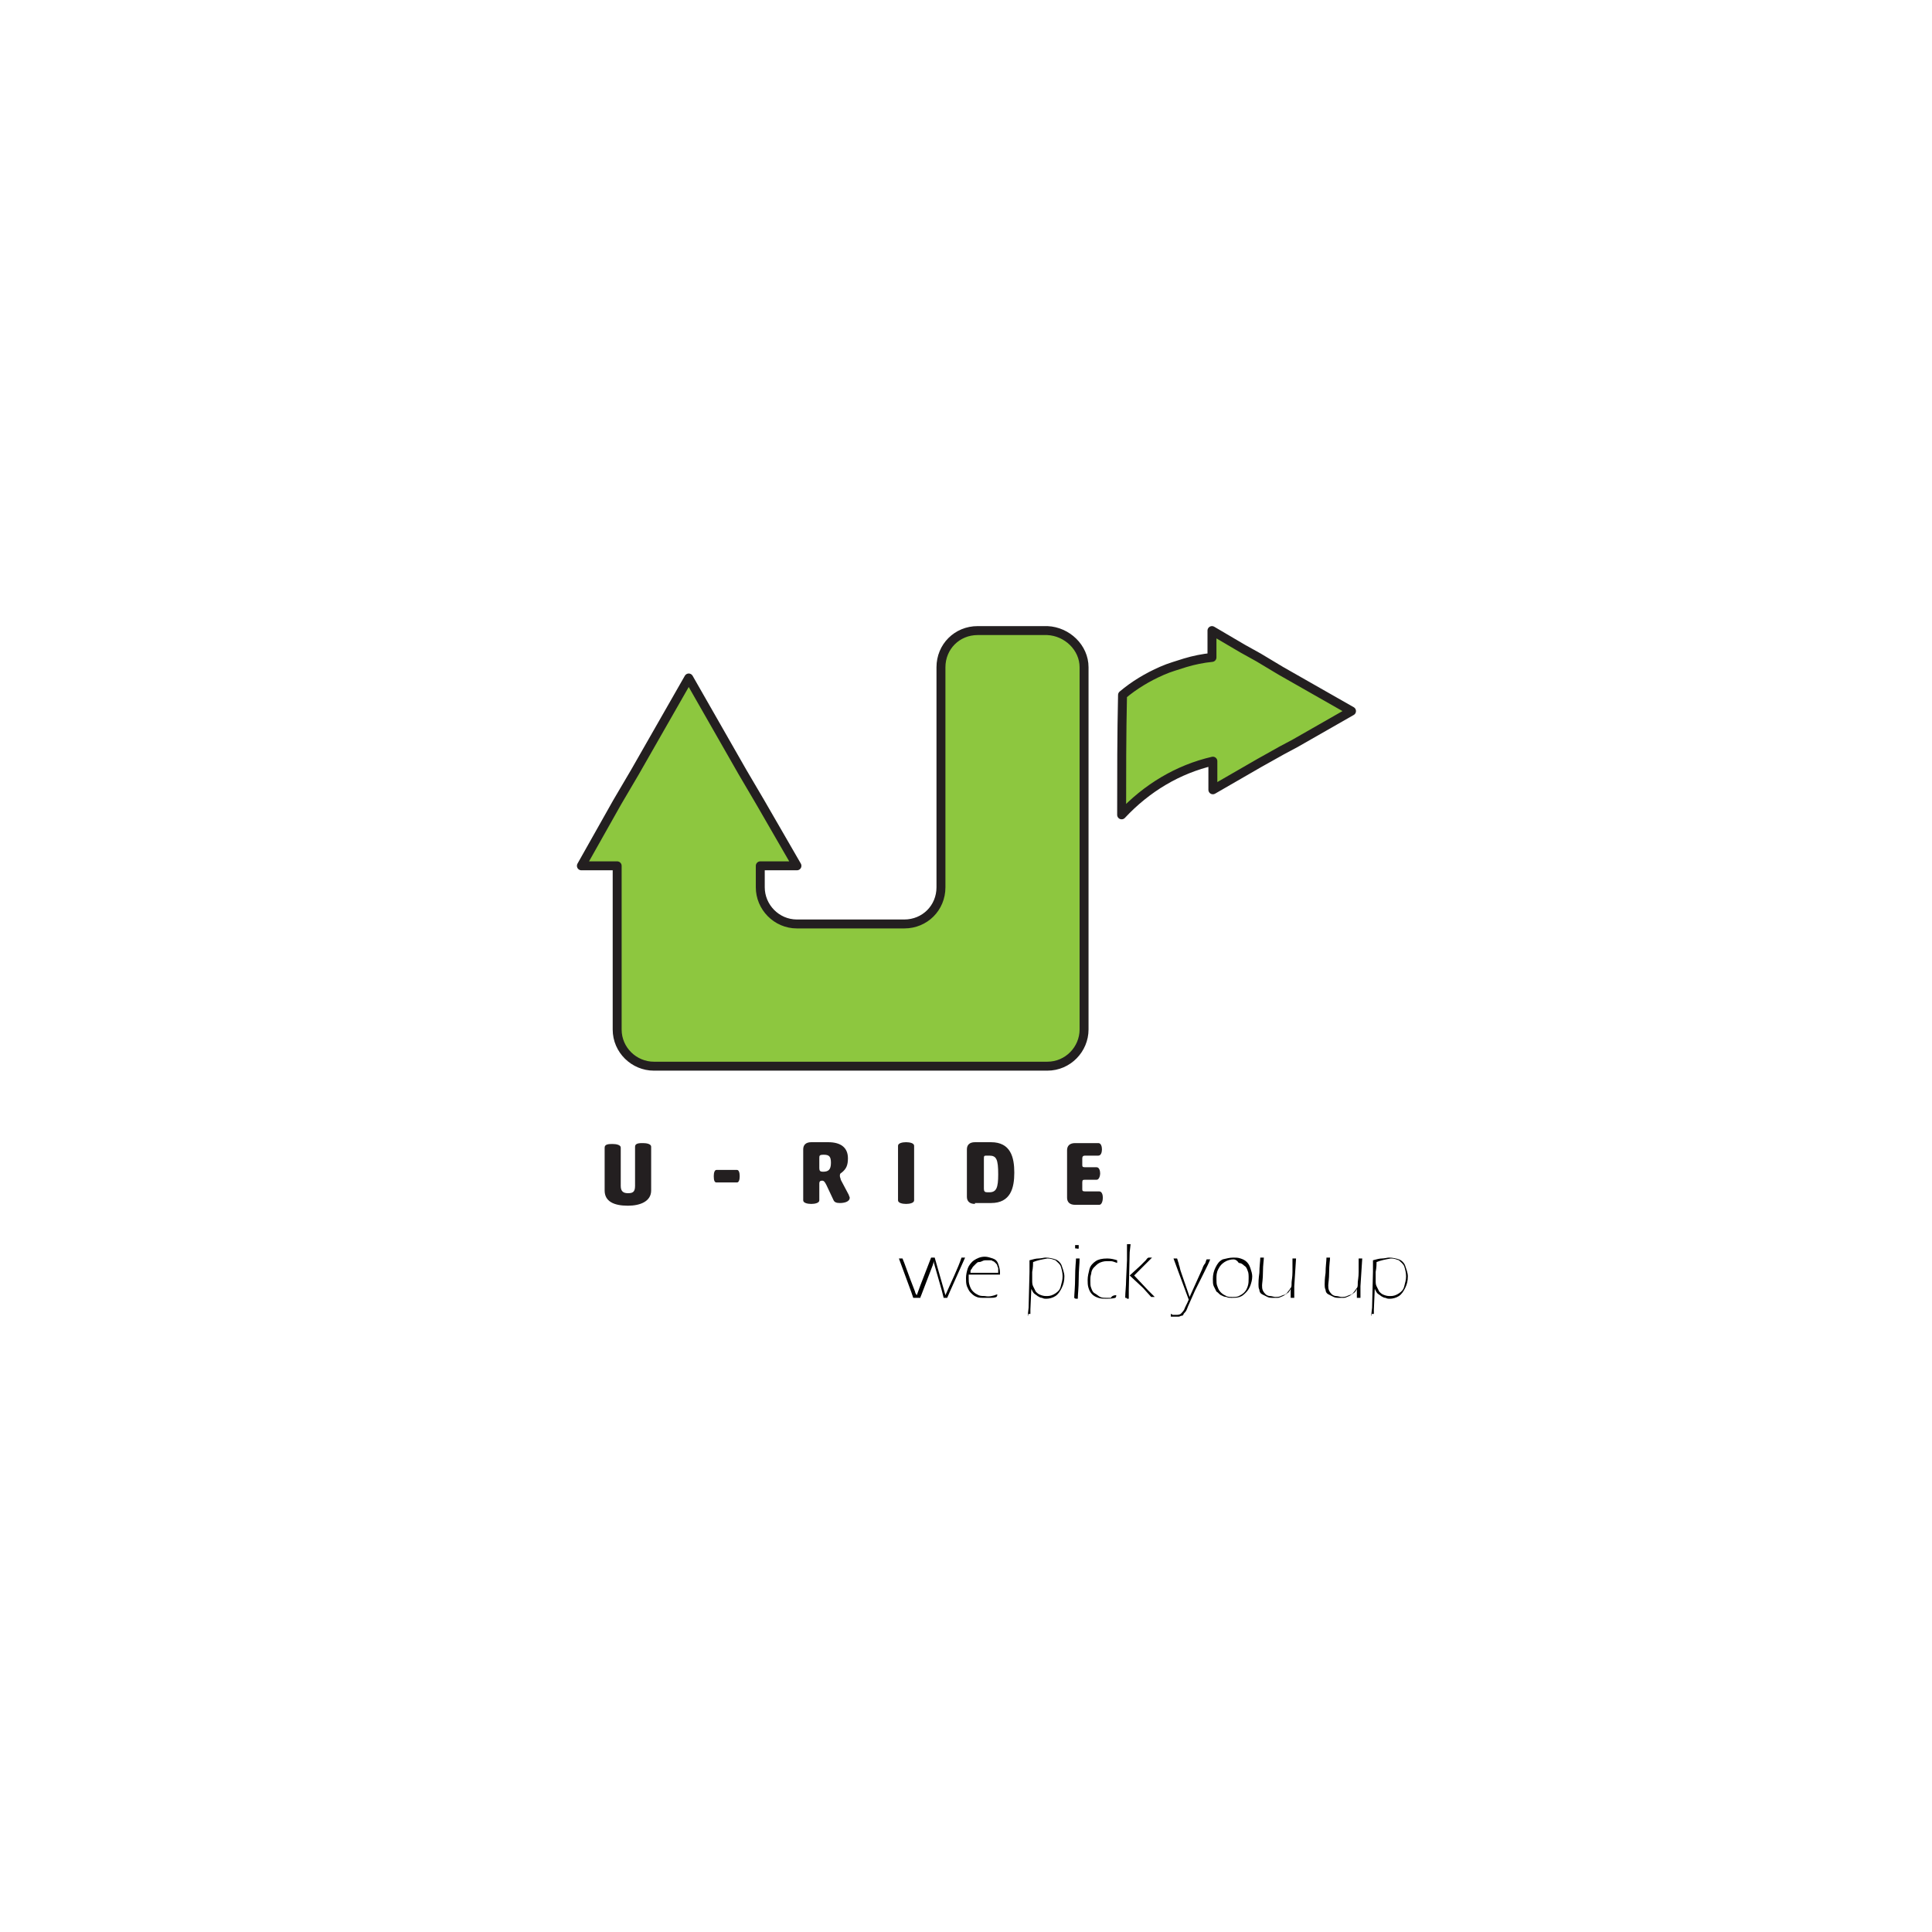
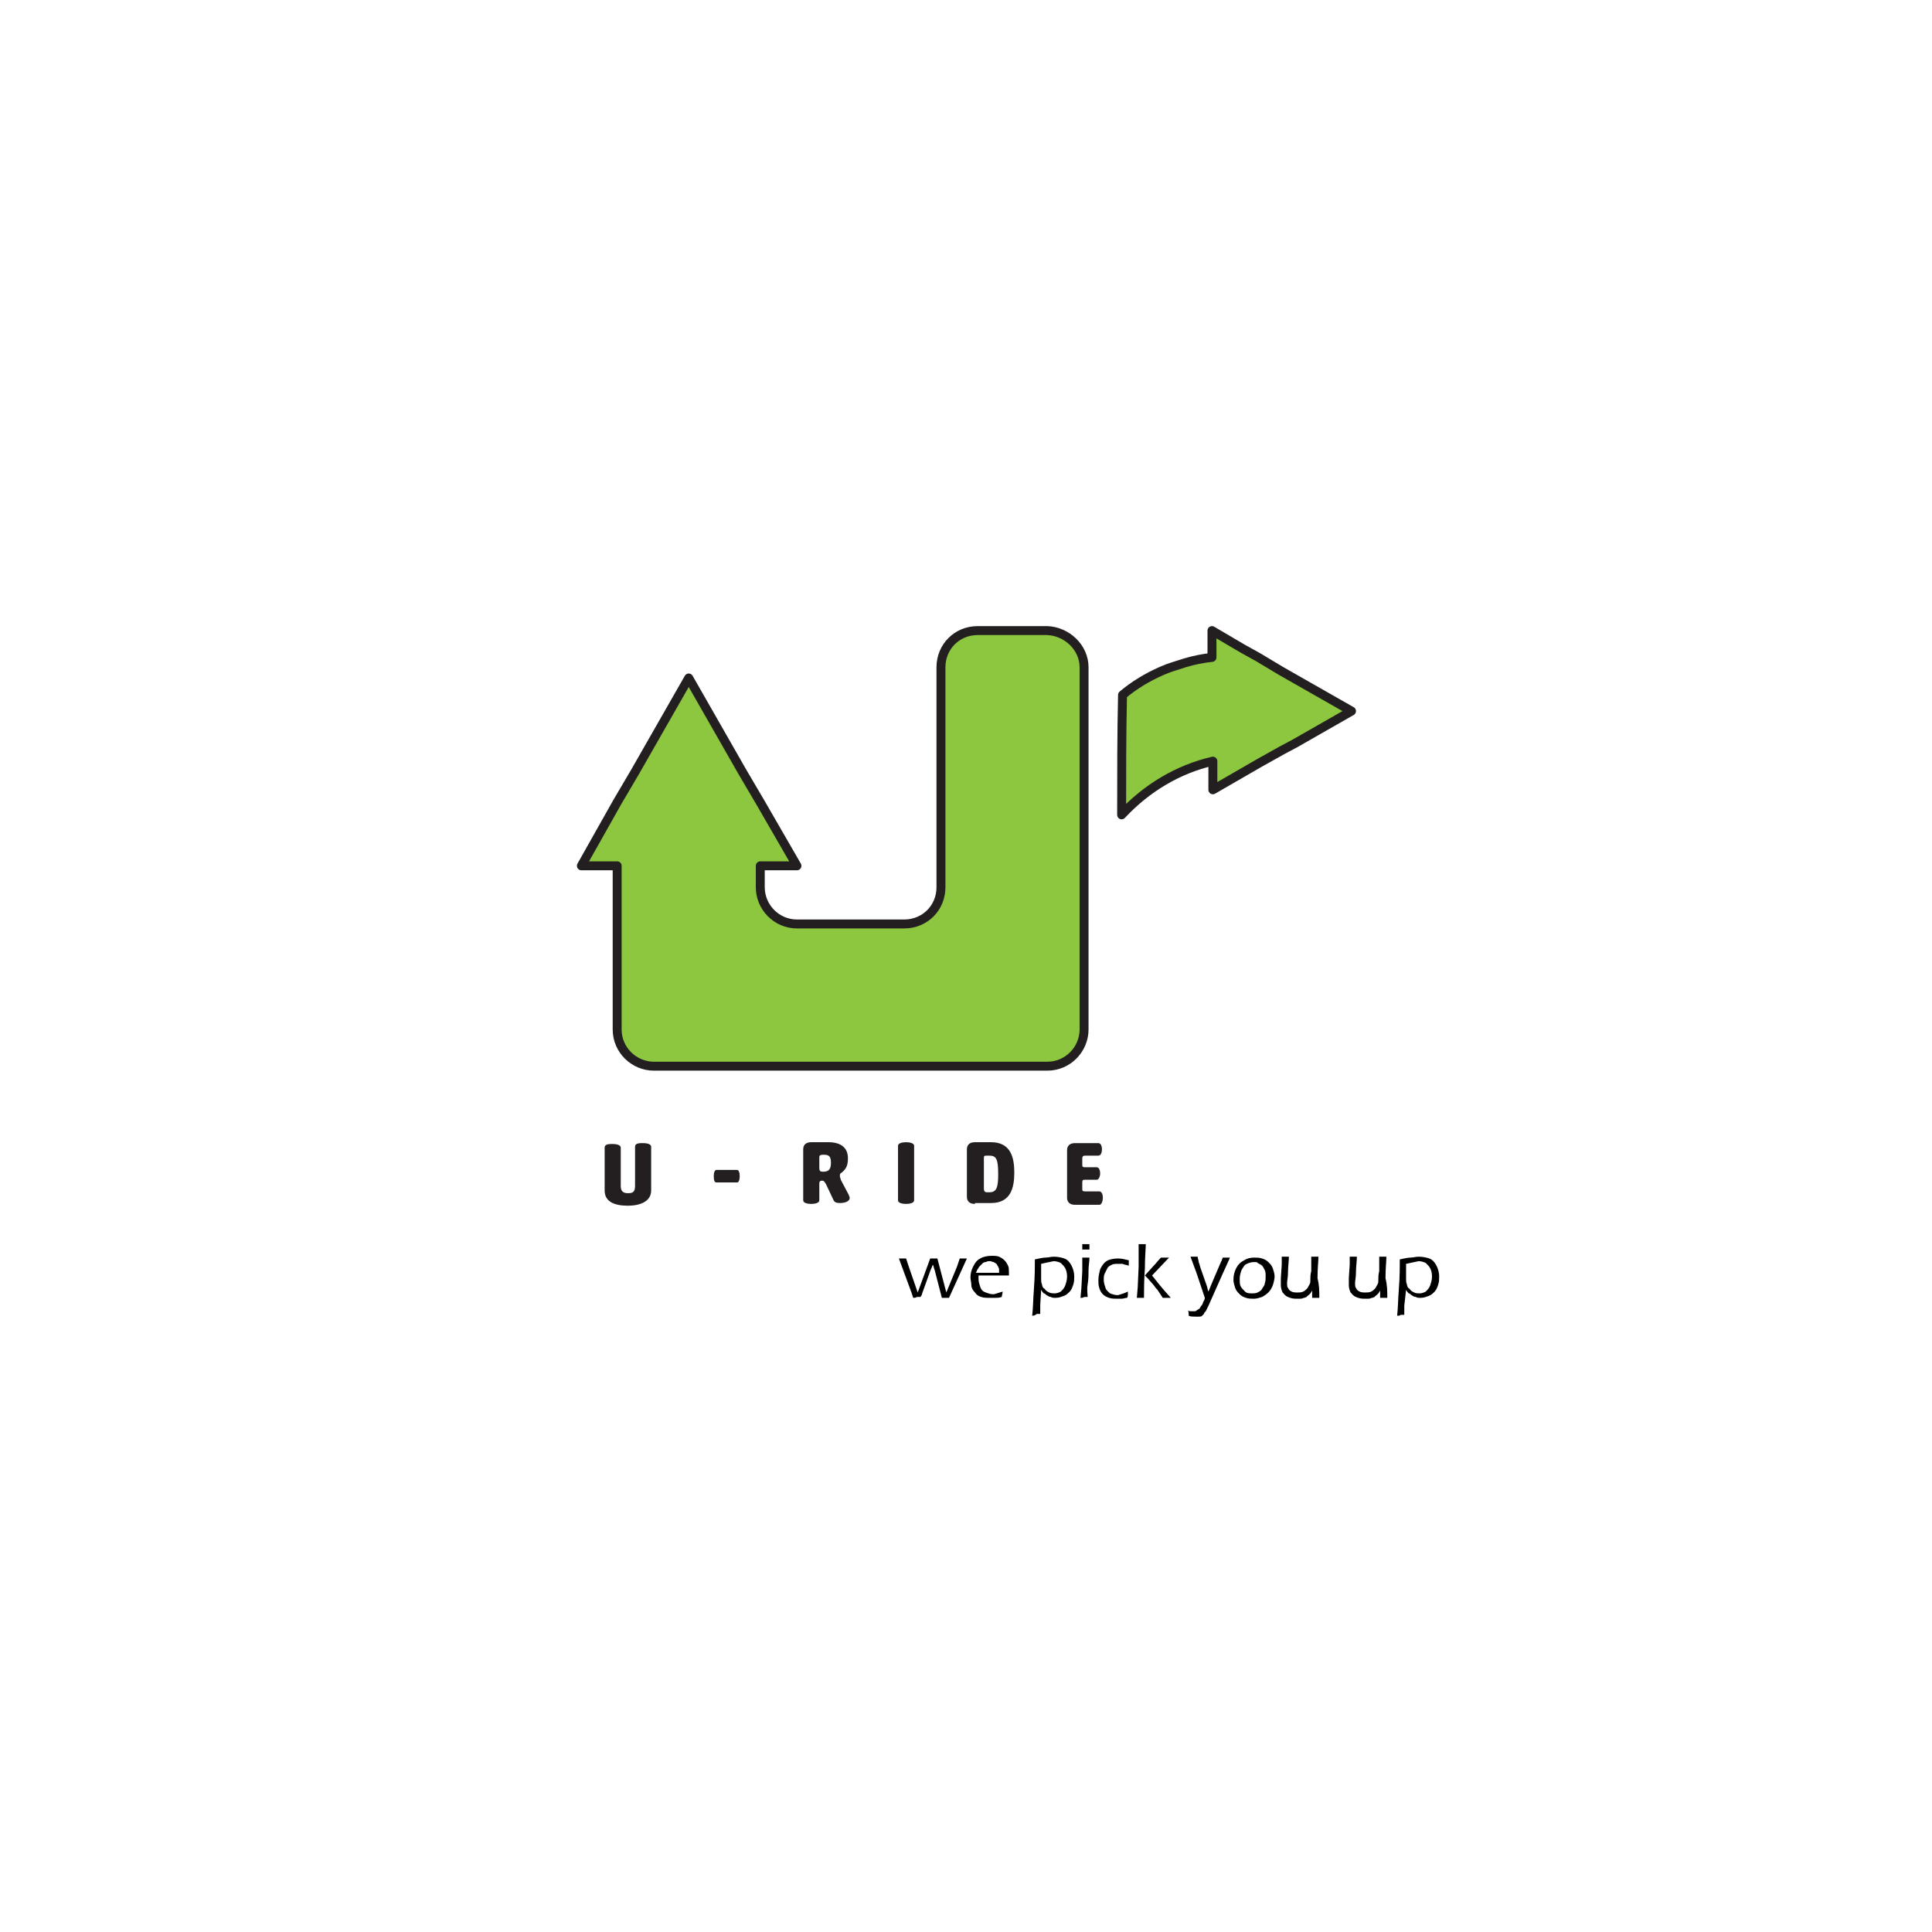
<svg xmlns="http://www.w3.org/2000/svg" version="1.1" id="Layer_1" x="0px" y="0px" viewBox="0 0 216 216" style="enable-background:new 0 0 216 216;" xml:space="preserve">
  <style type="text/css">
	.st0{fill:none;}
	.st1{fill:#8DC73F;stroke:#231F20;stroke-linecap:round;stroke-linejoin:round;}
	.st2{enable-background:new    ;}
	.st3{fill:#231F20;}
</style>
  <rect class="st0" width="216" height="216" />
  <path class="st1" d="M121.2,74.6v40.5c0,2.2-1.8,4.1-4.1,4.1h-44c-2.2,0-4.1-1.8-4.1-4.1V96.8h-4l4-7.1l2-3.4l6-10.5l6,10.5l2,3.4  l4.1,7.1H85v2.4c0,2.2,1.8,4.1,4.1,4.1h12c2.3,0,4.1-1.8,4.1-4.1V74.6c0-2.3,1.8-4.1,4.1-4.1h7.8C119.3,70.6,121.2,72.4,121.2,74.6z  " />
  <path class="st1" d="M151.1,79.5l-6.3,3.6l0,0l-1.5,0.8l-2.5,1.4l-5.2,3v-3.2c-3.9,0.9-7.4,3-10.2,6c0-4.5,0-9,0.1-13.4  c1.3-1.1,2.8-2,4.4-2.7c0.9-0.4,1.7-0.6,2.6-0.9c1-0.3,2-0.5,3-0.6l0,0v-3l3.4,2l1.8,1l2.5,1.5L151.1,79.5z" />
  <g class="st2">
    <path class="st3" d="M71,128.2c0-0.4,0.5-0.4,0.9-0.4c0.4,0,0.9,0.1,0.9,0.4v4.9c0,1.2-1.2,1.7-2.6,1.7c-1.6,0-2.6-0.5-2.6-1.7   v-4.8c0-0.4,0.5-0.4,0.9-0.4s0.9,0.1,0.9,0.4v4.3c0,0.6,0.3,0.8,0.8,0.8c0.5,0,0.8-0.1,0.8-0.8V128.2z" />
    <path class="st3" d="M80.1,132.2c-0.2,0-0.3-0.2-0.3-0.7c0-0.4,0.1-0.7,0.3-0.7h2.3c0.2,0,0.3,0.3,0.3,0.7c0,0.4-0.1,0.7-0.3,0.7   H80.1z" />
  </g>
  <g class="st2">
    <path class="st3" d="M91.6,134.2c0,0.3-0.5,0.4-0.9,0.4c-0.4,0-0.9-0.1-0.9-0.4v-5.7c0-0.5,0.3-0.8,0.9-0.8h1.9   c1.4,0,2.2,0.6,2.2,1.8c0,0.8-0.2,1.2-0.7,1.6c-0.2,0.1-0.2,0.2-0.2,0.4c0,0.1,0.1,0.3,0.1,0.4l0.9,1.7c0,0.1,0.1,0.2,0.1,0.3   c0,0.5-0.7,0.6-1.1,0.6c-0.4,0-0.6-0.1-0.7-0.3l-0.8-1.7c-0.2-0.4-0.3-0.5-0.5-0.5c-0.2,0-0.3,0.1-0.3,0.3V134.2z M91.6,130.6   c0,0.3,0.1,0.4,0.4,0.4c0.6,0,0.9-0.2,0.9-1c0-0.7-0.2-0.9-0.8-0.9c-0.5,0-0.5,0.1-0.5,0.4V130.6z" />
    <path class="st3" d="M102.2,134.2c0,0.3-0.5,0.4-0.9,0.4c-0.4,0-0.9-0.1-0.9-0.4v-6.1c0-0.3,0.5-0.4,0.9-0.4c0.4,0,0.9,0.1,0.9,0.4   V134.2z" />
    <path class="st3" d="M109,134.6c-0.6,0-0.9-0.3-0.9-0.8v-5.3c0-0.5,0.3-0.8,0.9-0.8h1.8c2.2,0,2.6,1.7,2.6,3.4s-0.4,3.4-2.6,3.4   H109z M110.6,129.2h-0.2c-0.4,0-0.4,0-0.4,0.4v3.3c0,0.3,0.1,0.4,0.4,0.4h0.2c0.8,0,1-0.5,1-2C111.6,129.6,111.4,129.2,110.6,129.2   z" />
    <path class="st3" d="M121.3,129.2c-0.2,0-0.3,0.1-0.3,0.3v0.7c0,0.2,0,0.3,0.3,0.3h1.3c0.3,0,0.4,0.4,0.4,0.7   c0,0.2-0.1,0.7-0.4,0.7h-1.3c-0.2,0-0.3,0-0.3,0.3v0.7c0,0.2,0,0.3,0.3,0.3h1.6c0.3,0,0.4,0.4,0.4,0.7c0,0.3-0.1,0.8-0.4,0.8h-2.7   c-0.6,0-0.9-0.3-0.9-0.8v-5.3c0-0.5,0.3-0.8,0.9-0.8h2.6c0.3,0,0.4,0.4,0.4,0.7c0,0.3-0.1,0.7-0.4,0.7H121.3z" />
  </g>
  <g>
-     <path d="M102.1,145.1l-0.2-0.6l-1.4-3.8c0.1,0,0.1,0,0.2,0c0,0,0.1,0,0.2,0l0.2,0.5l0.7,1.9l0.5,1.3c0,0.1,0.1,0.3,0.2,0.4l0.4-1.1   l1.2-3.1c0.1,0,0.1,0,0.2,0c0.1,0,0.1,0,0.2,0l1.2,4.2c0.7-1.6,1.4-3,1.8-4.2c0.1,0,0.1,0,0.2,0s0.1,0,0.2,0l-1.7,3.8l-0.3,0.7   c-0.1,0-0.2,0-0.2,0c-0.1,0-0.1,0-0.2,0l-0.2-0.8l-0.8-2.8c0-0.1-0.1-0.2-0.1-0.5l-0.1,0.4l-1.3,3.4c0,0-0.1,0.2-0.1,0.3   c-0.1,0-0.2,0-0.3,0C102.3,145.1,102.2,145.1,102.1,145.1z" />
-     <path d="M111.5,144.7c0,0.1,0,0.2-0.1,0.3c-0.2,0.1-0.5,0.1-0.7,0.1c-0.2,0-0.4,0-0.6,0c-0.4,0-0.7,0-0.9-0.1   c-0.3-0.1-0.5-0.3-0.7-0.5c-0.2-0.2-0.3-0.5-0.4-0.7c-0.1-0.3-0.1-0.6-0.1-0.9c0-0.4,0.1-0.8,0.2-1.1s0.4-0.7,0.7-0.9   c0.3-0.2,0.7-0.4,1.2-0.4c0.3,0,0.6,0.1,0.9,0.2c0.3,0.1,0.5,0.3,0.6,0.6c0.1,0.3,0.2,0.6,0.2,1c0,0.1,0,0.1,0,0.2l-3.5,0   c0,0.2,0,0.3,0,0.4c0,0.3,0,0.5,0.1,0.8c0.1,0.3,0.2,0.5,0.4,0.7s0.4,0.3,0.6,0.4c0.2,0.1,0.5,0.1,0.7,0.1   C110.6,145,111,144.9,111.5,144.7z M108.5,142.3l3.1,0c0-0.2,0-0.4,0-0.5s-0.1-0.2-0.1-0.3s-0.1-0.2-0.2-0.3   c-0.1-0.1-0.2-0.2-0.3-0.2c-0.1-0.1-0.2-0.1-0.3-0.1s-0.3,0-0.4,0c-0.2,0-0.3,0-0.5,0.1s-0.3,0.1-0.4,0.1s-0.2,0.1-0.3,0.2   c-0.1,0.1-0.2,0.2-0.3,0.3c-0.1,0.1-0.1,0.2-0.2,0.3C108.5,142,108.5,142.1,108.5,142.3z" />
-     <path d="M114.9,147.1l0.1-0.9l0.1-4l0-1.3c0.4-0.1,0.7-0.2,1-0.2s0.6-0.1,0.8-0.1c0.4,0,0.8,0.1,1.1,0.2c0.3,0.1,0.6,0.4,0.7,0.7   s0.3,0.8,0.3,1.2c0,0.5-0.1,0.9-0.3,1.3c-0.2,0.4-0.4,0.7-0.7,0.9c-0.3,0.2-0.7,0.3-1,0.3c-0.2,0-0.3,0-0.5-0.1   c-0.2,0-0.3-0.1-0.5-0.2c-0.1-0.1-0.3-0.2-0.4-0.3c-0.1-0.1-0.2-0.3-0.3-0.5l-0.1,2.3v0.1c0,0.1,0,0.2,0,0.4c-0.1,0-0.1,0-0.2,0   S115,147.1,114.9,147.1z M115.5,141.1c0,0.2,0,0.6-0.1,1.1c0,0.5,0,0.8,0,0.9c0,0.3,0,0.5,0.1,0.7c0.1,0.2,0.2,0.4,0.3,0.6   c0.2,0.2,0.3,0.3,0.6,0.4s0.4,0.1,0.7,0.1c0.3,0,0.6-0.1,0.9-0.3c0.3-0.2,0.5-0.4,0.6-0.8c0.1-0.4,0.2-0.7,0.2-1.1   c0-0.4-0.1-0.8-0.2-1.1c-0.1-0.3-0.4-0.5-0.6-0.7c-0.3-0.1-0.5-0.2-0.9-0.2C116.5,140.8,116,140.9,115.5,141.1z" />
-     <path d="M120.1,145.1c0-0.4,0.1-1.2,0.1-2.3c0-1.1,0.1-1.8,0.1-2.1c0.1,0,0.1,0,0.2,0c0,0,0.1,0,0.2,0c0,0.6-0.1,1.3-0.1,2.3   c0,1-0.1,1.7-0.1,2.2c-0.1,0-0.1,0-0.2,0S120.1,145.1,120.1,145.1z M120.2,139.6l0-0.4c0.1,0,0.1,0,0.2,0s0.2,0,0.2,0l0,0.4   c-0.1,0-0.1,0-0.2,0S120.3,139.5,120.2,139.6z" />
-     <path d="M124.8,144.8c0,0.1,0,0.2-0.1,0.3c-0.4,0.1-0.7,0.1-1,0.1c-0.3,0-0.6,0-0.9-0.1c-0.3-0.1-0.5-0.2-0.7-0.4   c-0.2-0.2-0.3-0.4-0.4-0.7c-0.1-0.3-0.1-0.6-0.1-0.9c0-0.4,0.1-0.8,0.2-1.2c0.1-0.4,0.4-0.7,0.7-0.9c0.3-0.2,0.7-0.3,1.3-0.3   c0.4,0,0.8,0.1,1.1,0.2c0,0.1,0,0.2,0,0.3c-0.3-0.1-0.5-0.2-0.7-0.2c-0.2,0-0.3,0-0.5,0c-0.3,0-0.6,0.1-0.8,0.2   c-0.2,0.1-0.4,0.3-0.6,0.5c-0.2,0.2-0.3,0.5-0.3,0.7c-0.1,0.3-0.1,0.5-0.1,0.8c0,0.3,0,0.6,0.1,0.8c0.1,0.3,0.2,0.5,0.4,0.6   s0.4,0.3,0.6,0.4s0.5,0.1,0.7,0.1c0.1,0,0.3,0,0.5,0C124.3,144.9,124.5,144.8,124.8,144.8z" />
-     <path d="M125.8,145.1c0-0.6,0.1-1.3,0.1-2l0.1-2.2c0-0.8,0-1.3,0-1.8c0.1,0,0.1,0,0.2,0s0.1,0,0.2,0l-0.1,0.9l-0.1,4.2l0,1   c-0.1,0-0.1,0-0.2,0C126,145.1,125.9,145.1,125.8,145.1z M126.3,142.6l1.2-1.1l0.4-0.4c0.1-0.1,0.1-0.1,0.2-0.2   c0.1-0.1,0.1-0.2,0.3-0.3c0.1,0,0.1,0,0.2,0s0.2,0,0.2,0l-1.5,1.5c-0.1,0.1-0.3,0.3-0.5,0.5l1.6,1.7l0.7,0.7c-0.1,0-0.1,0-0.2,0   c-0.1,0-0.2,0-0.2,0l-0.9-1L126.3,142.6z" />
-     <path d="M130.9,147.2c0-0.1,0-0.2,0-0.3c0.1,0,0.2,0.1,0.2,0.1c0.1,0,0.1,0,0.2,0c0.1,0,0.2,0,0.2,0c0.2,0,0.3,0,0.5-0.1   c0.1-0.1,0.3-0.3,0.4-0.5c0.1-0.3,0.3-0.6,0.5-1.1l-1-2.7l-0.7-1.9c0.1,0,0.2,0,0.2,0s0.1,0,0.2,0l0.1,0.3c0,0.1,0.1,0.2,0.1,0.4   c0.1,0.2,0.1,0.4,0.2,0.7l1,2.9l1.4-3.1c0.1-0.3,0.2-0.5,0.3-0.6s0.1-0.3,0.2-0.5c0.1,0,0.2,0,0.2,0c0,0,0.1,0,0.2,0   c-0.1,0.3-0.4,0.9-0.8,1.7l-0.9,1.8l-0.8,1.8c-0.1,0.3-0.2,0.5-0.3,0.6c-0.1,0.1-0.2,0.2-0.2,0.3c-0.1,0.1-0.1,0.1-0.2,0.1   c-0.1,0-0.2,0.1-0.3,0.1c-0.1,0-0.2,0-0.4,0C131.3,147.2,131.1,147.2,130.9,147.2z" />
-     <path d="M137.9,140.6c0.3,0,0.5,0,0.8,0.1c0.3,0.1,0.5,0.2,0.7,0.4c0.2,0.2,0.3,0.4,0.4,0.7s0.2,0.6,0.2,0.9c0,0.4-0.1,0.7-0.2,1   s-0.3,0.6-0.5,0.8c-0.2,0.2-0.4,0.4-0.7,0.5c-0.3,0.1-0.6,0.1-0.9,0.1c-0.2,0-0.4,0-0.6-0.1c-0.2,0-0.4-0.1-0.6-0.2   c-0.2-0.1-0.3-0.3-0.5-0.4c-0.1-0.2-0.2-0.4-0.3-0.6c-0.1-0.2-0.1-0.5-0.1-0.8c0-0.5,0.1-0.9,0.3-1.3c0.2-0.4,0.4-0.7,0.8-0.9   C137.1,140.7,137.5,140.6,137.9,140.6z M137.9,140.8c-0.3,0-0.7,0.1-1,0.3s-0.5,0.4-0.7,0.8s-0.2,0.7-0.2,1.1c0,0.3,0,0.6,0.1,0.8   c0.1,0.3,0.2,0.5,0.4,0.7c0.2,0.2,0.4,0.3,0.6,0.4c0.2,0.1,0.4,0.1,0.7,0.1c0.3,0,0.5,0,0.7-0.1s0.4-0.2,0.6-0.4   c0.2-0.2,0.3-0.4,0.4-0.7s0.1-0.6,0.1-0.9c0-0.3,0-0.6-0.1-0.8c-0.1-0.3-0.2-0.5-0.4-0.6c-0.2-0.2-0.4-0.3-0.6-0.3   C138.3,140.9,138.1,140.8,137.9,140.8z" />
-     <path d="M144.7,145.1c-0.1,0-0.1,0-0.2,0s-0.1,0-0.2,0l0-1c-0.1,0.1-0.1,0.3-0.2,0.3c0,0.1-0.1,0.1-0.2,0.2s-0.2,0.1-0.3,0.2   c-0.1,0.1-0.2,0.1-0.4,0.2s-0.3,0.1-0.4,0.1c-0.1,0-0.3,0-0.4,0c-0.3,0-0.5,0-0.7-0.1c-0.2-0.1-0.4-0.2-0.6-0.3   c-0.2-0.1-0.3-0.3-0.3-0.5c-0.1-0.2-0.1-0.4-0.1-0.6c0-0.2,0-0.6,0.1-1.3c0-0.7,0.1-1.3,0.1-1.7c0.1,0,0.1,0,0.2,0s0.1,0,0.2,0   c0,0.3-0.1,0.8-0.1,1.6c0,0.8-0.1,1.3-0.1,1.5c0,0.2,0,0.4,0.1,0.6s0.2,0.3,0.3,0.4c0.1,0.1,0.3,0.2,0.5,0.2c0.2,0,0.4,0.1,0.6,0.1   c0.2,0,0.4,0,0.6-0.1c0.2-0.1,0.3-0.1,0.5-0.2s0.2-0.2,0.3-0.3c0.1-0.1,0.2-0.3,0.3-0.4c0.1-0.1,0.1-0.3,0.1-0.6   c0-0.2,0.1-0.6,0.1-1.2c0-0.6,0-1.1,0-1.5c0.1,0,0.1,0,0.2,0s0.1,0,0.2,0l-0.2,3.1l0,0.7C144.7,144.7,144.7,144.9,144.7,145.1z" />
-     <path d="M152.1,145.1c-0.1,0-0.1,0-0.2,0s-0.1,0-0.2,0l0-1c-0.1,0.1-0.1,0.3-0.2,0.3c0,0.1-0.1,0.1-0.2,0.2s-0.2,0.1-0.3,0.2   c-0.1,0.1-0.2,0.1-0.4,0.2s-0.3,0.1-0.4,0.1c-0.1,0-0.3,0-0.4,0c-0.3,0-0.5,0-0.7-0.1c-0.2-0.1-0.4-0.2-0.6-0.3   c-0.2-0.1-0.3-0.3-0.3-0.5c-0.1-0.2-0.1-0.4-0.1-0.6c0-0.2,0-0.6,0.1-1.3c0-0.7,0.1-1.3,0.1-1.7c0.1,0,0.1,0,0.2,0s0.1,0,0.2,0   c0,0.3-0.1,0.8-0.1,1.6c0,0.8-0.1,1.3-0.1,1.5c0,0.2,0,0.4,0.1,0.6s0.2,0.3,0.3,0.4c0.1,0.1,0.3,0.2,0.5,0.2c0.2,0,0.4,0.1,0.6,0.1   c0.2,0,0.4,0,0.6-0.1c0.2-0.1,0.3-0.1,0.5-0.2s0.2-0.2,0.3-0.3c0.1-0.1,0.2-0.3,0.3-0.4c0.1-0.1,0.1-0.3,0.1-0.6   c0-0.2,0.1-0.6,0.1-1.2c0-0.6,0-1.1,0-1.5c0.1,0,0.1,0,0.2,0s0.1,0,0.2,0l-0.2,3.1l0,0.7C152.1,144.7,152.1,144.9,152.1,145.1z" />
-     <path d="M153.3,147.1l0.1-0.9l0.1-4l0-1.3c0.4-0.1,0.7-0.2,1-0.2s0.6-0.1,0.8-0.1c0.4,0,0.8,0.1,1.1,0.2c0.3,0.1,0.6,0.4,0.7,0.7   s0.3,0.8,0.3,1.2c0,0.5-0.1,0.9-0.3,1.3c-0.2,0.4-0.4,0.7-0.7,0.9c-0.3,0.2-0.7,0.3-1,0.3c-0.2,0-0.3,0-0.5-0.1   c-0.2,0-0.3-0.1-0.5-0.2c-0.1-0.1-0.3-0.2-0.4-0.3c-0.1-0.1-0.2-0.3-0.3-0.5l-0.1,2.3v0.1c0,0.1,0,0.2,0,0.4c-0.1,0-0.1,0-0.2,0   S153.4,147.1,153.3,147.1z M153.9,141.1c0,0.2,0,0.6-0.1,1.1c0,0.5,0,0.8,0,0.9c0,0.3,0,0.5,0.1,0.7c0.1,0.2,0.2,0.4,0.3,0.6   c0.2,0.2,0.3,0.3,0.6,0.4s0.4,0.1,0.7,0.1c0.3,0,0.6-0.1,0.9-0.3c0.3-0.2,0.5-0.4,0.6-0.8c0.1-0.4,0.2-0.7,0.2-1.1   c0-0.4-0.1-0.8-0.2-1.1c-0.1-0.3-0.4-0.5-0.6-0.7c-0.3-0.1-0.5-0.2-0.9-0.2C154.9,140.8,154.4,140.9,153.9,141.1z" />
+     <path d="M102.1,145.1l-0.2-0.6l-1.4-3.8c0.2,0,0.3,0,0.4,0c0.1,0,0.2,0,0.4,0l0.4,1.2l0.9,2.6l1.4-3.8c0.2,0,0.3,0,0.4,0   c0.1,0,0.3,0,0.4,0l1,3.8l1.2-2.9l0.3-0.9c0.2,0,0.3,0,0.4,0l0.4,0l-1.5,3.3l-0.5,1.1c-0.1,0-0.3,0-0.4,0c-0.1,0-0.3,0-0.4,0   l-0.8-3.1c-0.1-0.2-0.1-0.4-0.2-0.6l-0.1,0.2c0,0.1-0.1,0.2-0.2,0.5l-0.9,2.5c0,0.1-0.1,0.3-0.2,0.4c-0.1,0-0.3,0-0.4,0   C102.4,145.1,102.2,145.1,102.1,145.1z" />
+     <path d="M112.1,144.4c0,0.2-0.1,0.4-0.1,0.6c-0.3,0.1-0.5,0.1-0.7,0.1c-0.2,0-0.4,0-0.6,0c-0.4,0-0.7,0-1-0.1   c-0.3-0.1-0.5-0.2-0.7-0.5c-0.2-0.2-0.4-0.5-0.4-0.8s-0.1-0.6-0.1-0.9c0-0.4,0.1-0.8,0.3-1.2c0.2-0.4,0.4-0.7,0.8-0.9   c0.3-0.2,0.8-0.3,1.3-0.3c0.3,0,0.5,0,0.8,0.1c0.2,0.1,0.4,0.2,0.6,0.4s0.3,0.4,0.4,0.6c0.1,0.2,0.1,0.5,0.1,0.8c0,0.1,0,0.2,0,0.3   h-3.4c0,0.2,0,0.3,0,0.4c0,0.3,0.1,0.6,0.2,0.9c0.1,0.3,0.3,0.5,0.6,0.6c0.3,0.1,0.5,0.2,0.9,0.2   C111.1,144.7,111.5,144.6,112.1,144.4z M109.1,142.3h2.6c0-0.2,0-0.3,0-0.4s-0.1-0.2-0.1-0.3c-0.1-0.1-0.1-0.2-0.2-0.3   c-0.1-0.1-0.2-0.1-0.3-0.2c-0.1,0-0.3-0.1-0.4-0.1c-0.2,0-0.3,0-0.5,0.1c-0.2,0-0.3,0.1-0.4,0.2c-0.1,0.1-0.2,0.2-0.3,0.3   c-0.1,0.1-0.1,0.2-0.2,0.3C109.2,142,109.2,142.2,109.1,142.3z" />
+     <path d="M115.4,147.1c0.1-0.8,0.1-1.8,0.2-3.1c0.1-1.3,0.1-2.4,0.1-3.2c0.5-0.1,0.9-0.2,1.2-0.2c0.3,0,0.6-0.1,0.9-0.1   c0.5,0,0.9,0.1,1.2,0.2c0.3,0.1,0.6,0.4,0.8,0.8c0.2,0.4,0.3,0.8,0.3,1.2c0,0.3,0,0.6-0.1,0.9c-0.1,0.3-0.2,0.6-0.4,0.8   c-0.2,0.2-0.4,0.4-0.7,0.5c-0.3,0.1-0.5,0.2-0.9,0.2c-0.2,0-0.4,0-0.5-0.1c-0.2,0-0.3-0.1-0.5-0.2c-0.1-0.1-0.2-0.2-0.3-0.2   c-0.1-0.1-0.2-0.2-0.3-0.4l-0.1,1.7c0,0.3,0,0.5,0,0.6v0.4c-0.1,0-0.3,0-0.4,0C115.7,147.1,115.5,147.1,115.4,147.1z M116.4,141.3   l0,0.3l0,0.5c0,0.2,0,0.4,0,0.6c0,0.2,0,0.3,0,0.3c0,0.2,0,0.4,0.1,0.6c0,0.2,0.1,0.4,0.3,0.5c0.1,0.2,0.3,0.3,0.5,0.4   s0.4,0.1,0.6,0.1c0.3,0,0.5-0.1,0.7-0.2c0.2-0.2,0.4-0.4,0.5-0.7c0.1-0.3,0.2-0.6,0.2-1c0-0.4-0.1-0.7-0.2-0.9s-0.3-0.4-0.5-0.6   c-0.2-0.1-0.5-0.2-0.8-0.2C117.3,141.1,116.8,141.2,116.4,141.3z" />
+     <path d="M120.8,145.1l0.1-1.1l0.1-1.9l0-1.5l0.4,0l0.4,0c0,0.5-0.1,0.9-0.1,1.4c0,0.5,0,1-0.1,1.6s0,1.1,0,1.4c-0.2,0-0.3,0-0.4,0   C121.1,145.1,121,145.1,120.8,145.1z M121,139.7c0-0.3,0-0.5,0-0.6c0.2,0,0.3,0,0.4,0c0.2,0,0.3,0,0.4,0c0,0.1,0,0.3,0,0.6   c-0.2,0-0.3,0-0.4,0C121.3,139.7,121.2,139.7,121,139.7z" />
+     <path d="M126.1,144.4c0,0,0,0.1,0,0.3c0,0.1,0,0.3-0.1,0.4c-0.2,0-0.4,0.1-0.6,0.1c-0.2,0-0.4,0-0.5,0c-0.3,0-0.6,0-0.9-0.1   c-0.3-0.1-0.5-0.2-0.7-0.4c-0.2-0.2-0.3-0.4-0.4-0.7c-0.1-0.3-0.1-0.6-0.1-0.9c0-0.4,0.1-0.8,0.2-1.2c0.2-0.4,0.4-0.7,0.7-0.9   c0.3-0.2,0.8-0.3,1.3-0.3c0.4,0,0.8,0.1,1.2,0.2c0,0.2,0,0.5,0,0.6c-0.3-0.1-0.5-0.1-0.7-0.2c-0.2,0-0.3,0-0.5,0   c-0.3,0-0.5,0-0.7,0.1c-0.2,0.1-0.4,0.2-0.5,0.4s-0.2,0.4-0.3,0.6c-0.1,0.2-0.1,0.5-0.1,0.7c0,0.3,0.1,0.6,0.2,0.9   c0.1,0.3,0.3,0.4,0.5,0.6c0.3,0.1,0.5,0.2,0.9,0.2C125.3,144.7,125.7,144.6,126.1,144.4z" />
+     <path d="M127.1,145.1l0.1-1.2l0.1-2.3l0-1.9c0-0.3,0-0.5,0-0.6l0.4,0c0.1,0,0.2,0,0.4,0c0,0.5-0.1,1.4-0.1,2.7   c-0.1,1.4-0.1,2.4-0.1,3.3c-0.2,0-0.3,0-0.4,0C127.4,145.1,127.2,145.1,127.1,145.1z M128,142.6l0.9-1c0.3-0.3,0.6-0.7,0.9-1   c0.2,0,0.3,0,0.4,0c0.1,0,0.3,0,0.5,0l-1.9,2c0.4,0.5,1,1.3,2.1,2.5c-0.2,0-0.3,0-0.4,0s-0.3,0-0.5,0l-0.6-0.9   c-0.1-0.1-0.2-0.2-0.4-0.5l-0.7-0.8L128,142.6z" />
+     <path d="M132.9,147.1c0-0.2,0-0.5-0.1-0.6c0.1,0.1,0.3,0.1,0.4,0.1c0.1,0,0.2,0,0.3,0c0.1,0,0.2,0,0.3-0.1s0.2-0.1,0.3-0.2   c0.1-0.1,0.1-0.2,0.2-0.3c0.1-0.1,0.2-0.3,0.2-0.4c0.1-0.2,0.2-0.3,0.2-0.5l-0.9-2.7l-0.7-1.9c0.2,0,0.4,0,0.4,0c0.1,0,0.2,0,0.4,0   c0,0.2,0.1,0.4,0.1,0.5s0.1,0.3,0.2,0.7l0.7,2c0.1,0.2,0.1,0.5,0.2,0.7l0.5-1.2l0.9-2.1c0-0.1,0.1-0.1,0.1-0.2   c0-0.1,0.1-0.2,0.1-0.3c0.2,0,0.3,0,0.4,0c0.1,0,0.2,0,0.4,0c-0.1,0.3-0.4,0.9-0.8,1.8l-1.6,3.6c-0.1,0.2-0.2,0.4-0.3,0.6   c-0.1,0.1-0.2,0.2-0.2,0.3c-0.1,0.1-0.1,0.1-0.2,0.2c-0.1,0.1-0.2,0.1-0.4,0.1c-0.1,0-0.3,0-0.4,0   C133.4,147.2,133.1,147.2,132.9,147.1z" />
+     <path d="M140.2,140.6c0.3,0,0.6,0,0.9,0.1s0.5,0.2,0.7,0.4c0.2,0.2,0.4,0.4,0.5,0.7c0.1,0.3,0.2,0.6,0.2,0.9c0,0.3-0.1,0.7-0.2,1   c-0.1,0.3-0.3,0.6-0.5,0.8c-0.2,0.2-0.5,0.4-0.7,0.5c-0.3,0.1-0.6,0.2-0.9,0.2c-0.3,0-0.6,0-0.9-0.1s-0.5-0.2-0.7-0.4   c-0.2-0.2-0.4-0.4-0.5-0.7c-0.1-0.3-0.2-0.6-0.2-0.9c0-0.5,0.1-0.9,0.3-1.3c0.2-0.4,0.5-0.7,0.9-0.9   C139.4,140.7,139.8,140.6,140.2,140.6z M140.2,141.1c-0.3,0-0.6,0.1-0.8,0.2c-0.3,0.1-0.4,0.4-0.6,0.7c-0.1,0.3-0.2,0.6-0.2,1   c0,0.3,0,0.6,0.1,0.8c0.1,0.2,0.3,0.4,0.5,0.6s0.5,0.2,0.8,0.2c0.2,0,0.4,0,0.6-0.1c0.2-0.1,0.4-0.2,0.5-0.4   c0.1-0.2,0.3-0.4,0.3-0.6c0.1-0.3,0.1-0.5,0.1-0.8c0-0.3,0-0.5-0.1-0.7s-0.2-0.4-0.3-0.5c-0.1-0.1-0.3-0.2-0.5-0.3   C140.6,141.1,140.4,141.1,140.2,141.1z" />
+     <path d="M147.5,145.1c-0.1,0-0.3,0-0.4,0c-0.1,0-0.2,0-0.4,0l0-0.8c-0.1,0.1-0.1,0.2-0.2,0.3c-0.1,0.1-0.1,0.1-0.2,0.2   c-0.1,0.1-0.2,0.1-0.2,0.2c-0.1,0-0.2,0.1-0.3,0.1c-0.1,0-0.2,0.1-0.4,0.1c-0.1,0-0.3,0-0.5,0c-0.4,0-0.7-0.1-0.9-0.2   c-0.3-0.1-0.4-0.3-0.6-0.5c-0.1-0.2-0.2-0.5-0.2-0.8c0-0.1,0-0.1,0-0.3c0-0.1,0-0.3,0-0.5l0.1-1.5l0-0.5c0-0.1,0-0.2,0-0.4l0.4,0   c0.1,0,0.2,0,0.4,0c0,0.5-0.1,1.1-0.1,1.7s-0.1,1-0.1,1.2c0,0.3,0,0.5,0.1,0.6c0.1,0.2,0.2,0.3,0.4,0.4c0.2,0.1,0.4,0.1,0.7,0.1   c0.2,0,0.4,0,0.6-0.1c0.2-0.1,0.3-0.2,0.4-0.3c0.1-0.1,0.2-0.3,0.3-0.5c0.1-0.1,0.1-0.3,0.1-0.6c0-0.2,0-0.5,0.1-0.9   c0-0.5,0-1.1,0-1.6l0.4,0c0.1,0,0.2,0,0.4,0c0,0.5-0.1,1.3-0.1,2.4C147.5,143.7,147.5,144.3,147.5,145.1z" />
+     <path d="M155.1,145.1c-0.1,0-0.3,0-0.4,0c-0.1,0-0.2,0-0.4,0l0-0.8c-0.1,0.1-0.1,0.2-0.2,0.3c-0.1,0.1-0.1,0.1-0.2,0.2   c-0.1,0.1-0.2,0.1-0.2,0.2c-0.1,0-0.2,0.1-0.3,0.1c-0.1,0-0.2,0.1-0.4,0.1c-0.1,0-0.3,0-0.5,0c-0.4,0-0.7-0.1-0.9-0.2   c-0.3-0.1-0.4-0.3-0.6-0.5c-0.1-0.2-0.2-0.5-0.2-0.8c0-0.1,0-0.1,0-0.3c0-0.1,0-0.3,0-0.5l0.1-1.5l0-0.5c0-0.1,0-0.2,0-0.4l0.4,0   c0.1,0,0.2,0,0.4,0c0,0.5-0.1,1.1-0.1,1.7s-0.1,1-0.1,1.2c0,0.3,0,0.5,0.1,0.6c0.1,0.2,0.2,0.3,0.4,0.4c0.2,0.1,0.4,0.1,0.7,0.1   c0.2,0,0.4,0,0.6-0.1c0.2-0.1,0.3-0.2,0.4-0.3c0.1-0.1,0.2-0.3,0.3-0.5c0.1-0.1,0.1-0.3,0.1-0.6c0-0.2,0-0.5,0.1-0.9   c0-0.5,0-1.1,0-1.6l0.4,0c0.1,0,0.2,0,0.4,0c0,0.5-0.1,1.3-0.1,2.4C155.1,143.7,155.1,144.3,155.1,145.1z" />
+     <path d="M156.2,147.1c0.1-0.8,0.1-1.8,0.2-3.1c0.1-1.3,0.1-2.4,0.1-3.2c0.5-0.1,0.9-0.2,1.2-0.2c0.3,0,0.6-0.1,0.9-0.1   c0.5,0,0.9,0.1,1.2,0.2c0.3,0.1,0.6,0.4,0.8,0.8c0.2,0.4,0.3,0.8,0.3,1.2c0,0.3,0,0.6-0.1,0.9c-0.1,0.3-0.2,0.6-0.4,0.8   c-0.2,0.2-0.4,0.4-0.7,0.5c-0.3,0.1-0.5,0.2-0.9,0.2c-0.2,0-0.4,0-0.5-0.1c-0.2,0-0.3-0.1-0.5-0.2c-0.1-0.1-0.2-0.2-0.3-0.2   c-0.1-0.1-0.2-0.2-0.3-0.4L157,146c0,0.3,0,0.5,0,0.6v0.4c-0.1,0-0.3,0-0.4,0C156.5,147.1,156.4,147.1,156.2,147.1z M157.2,141.3   l0,0.3l0,0.5c0,0.2,0,0.4,0,0.6c0,0.2,0,0.3,0,0.3c0,0.2,0,0.4,0.1,0.6c0,0.2,0.1,0.4,0.3,0.5c0.1,0.2,0.3,0.3,0.5,0.4   s0.4,0.1,0.6,0.1c0.3,0,0.5-0.1,0.7-0.2c0.2-0.2,0.4-0.4,0.5-0.7c0.1-0.3,0.2-0.6,0.2-1c0-0.4-0.1-0.7-0.2-0.9s-0.3-0.4-0.5-0.6   c-0.2-0.1-0.5-0.2-0.8-0.2C158.1,141.1,157.7,141.2,157.2,141.3z" />
  </g>
</svg>
